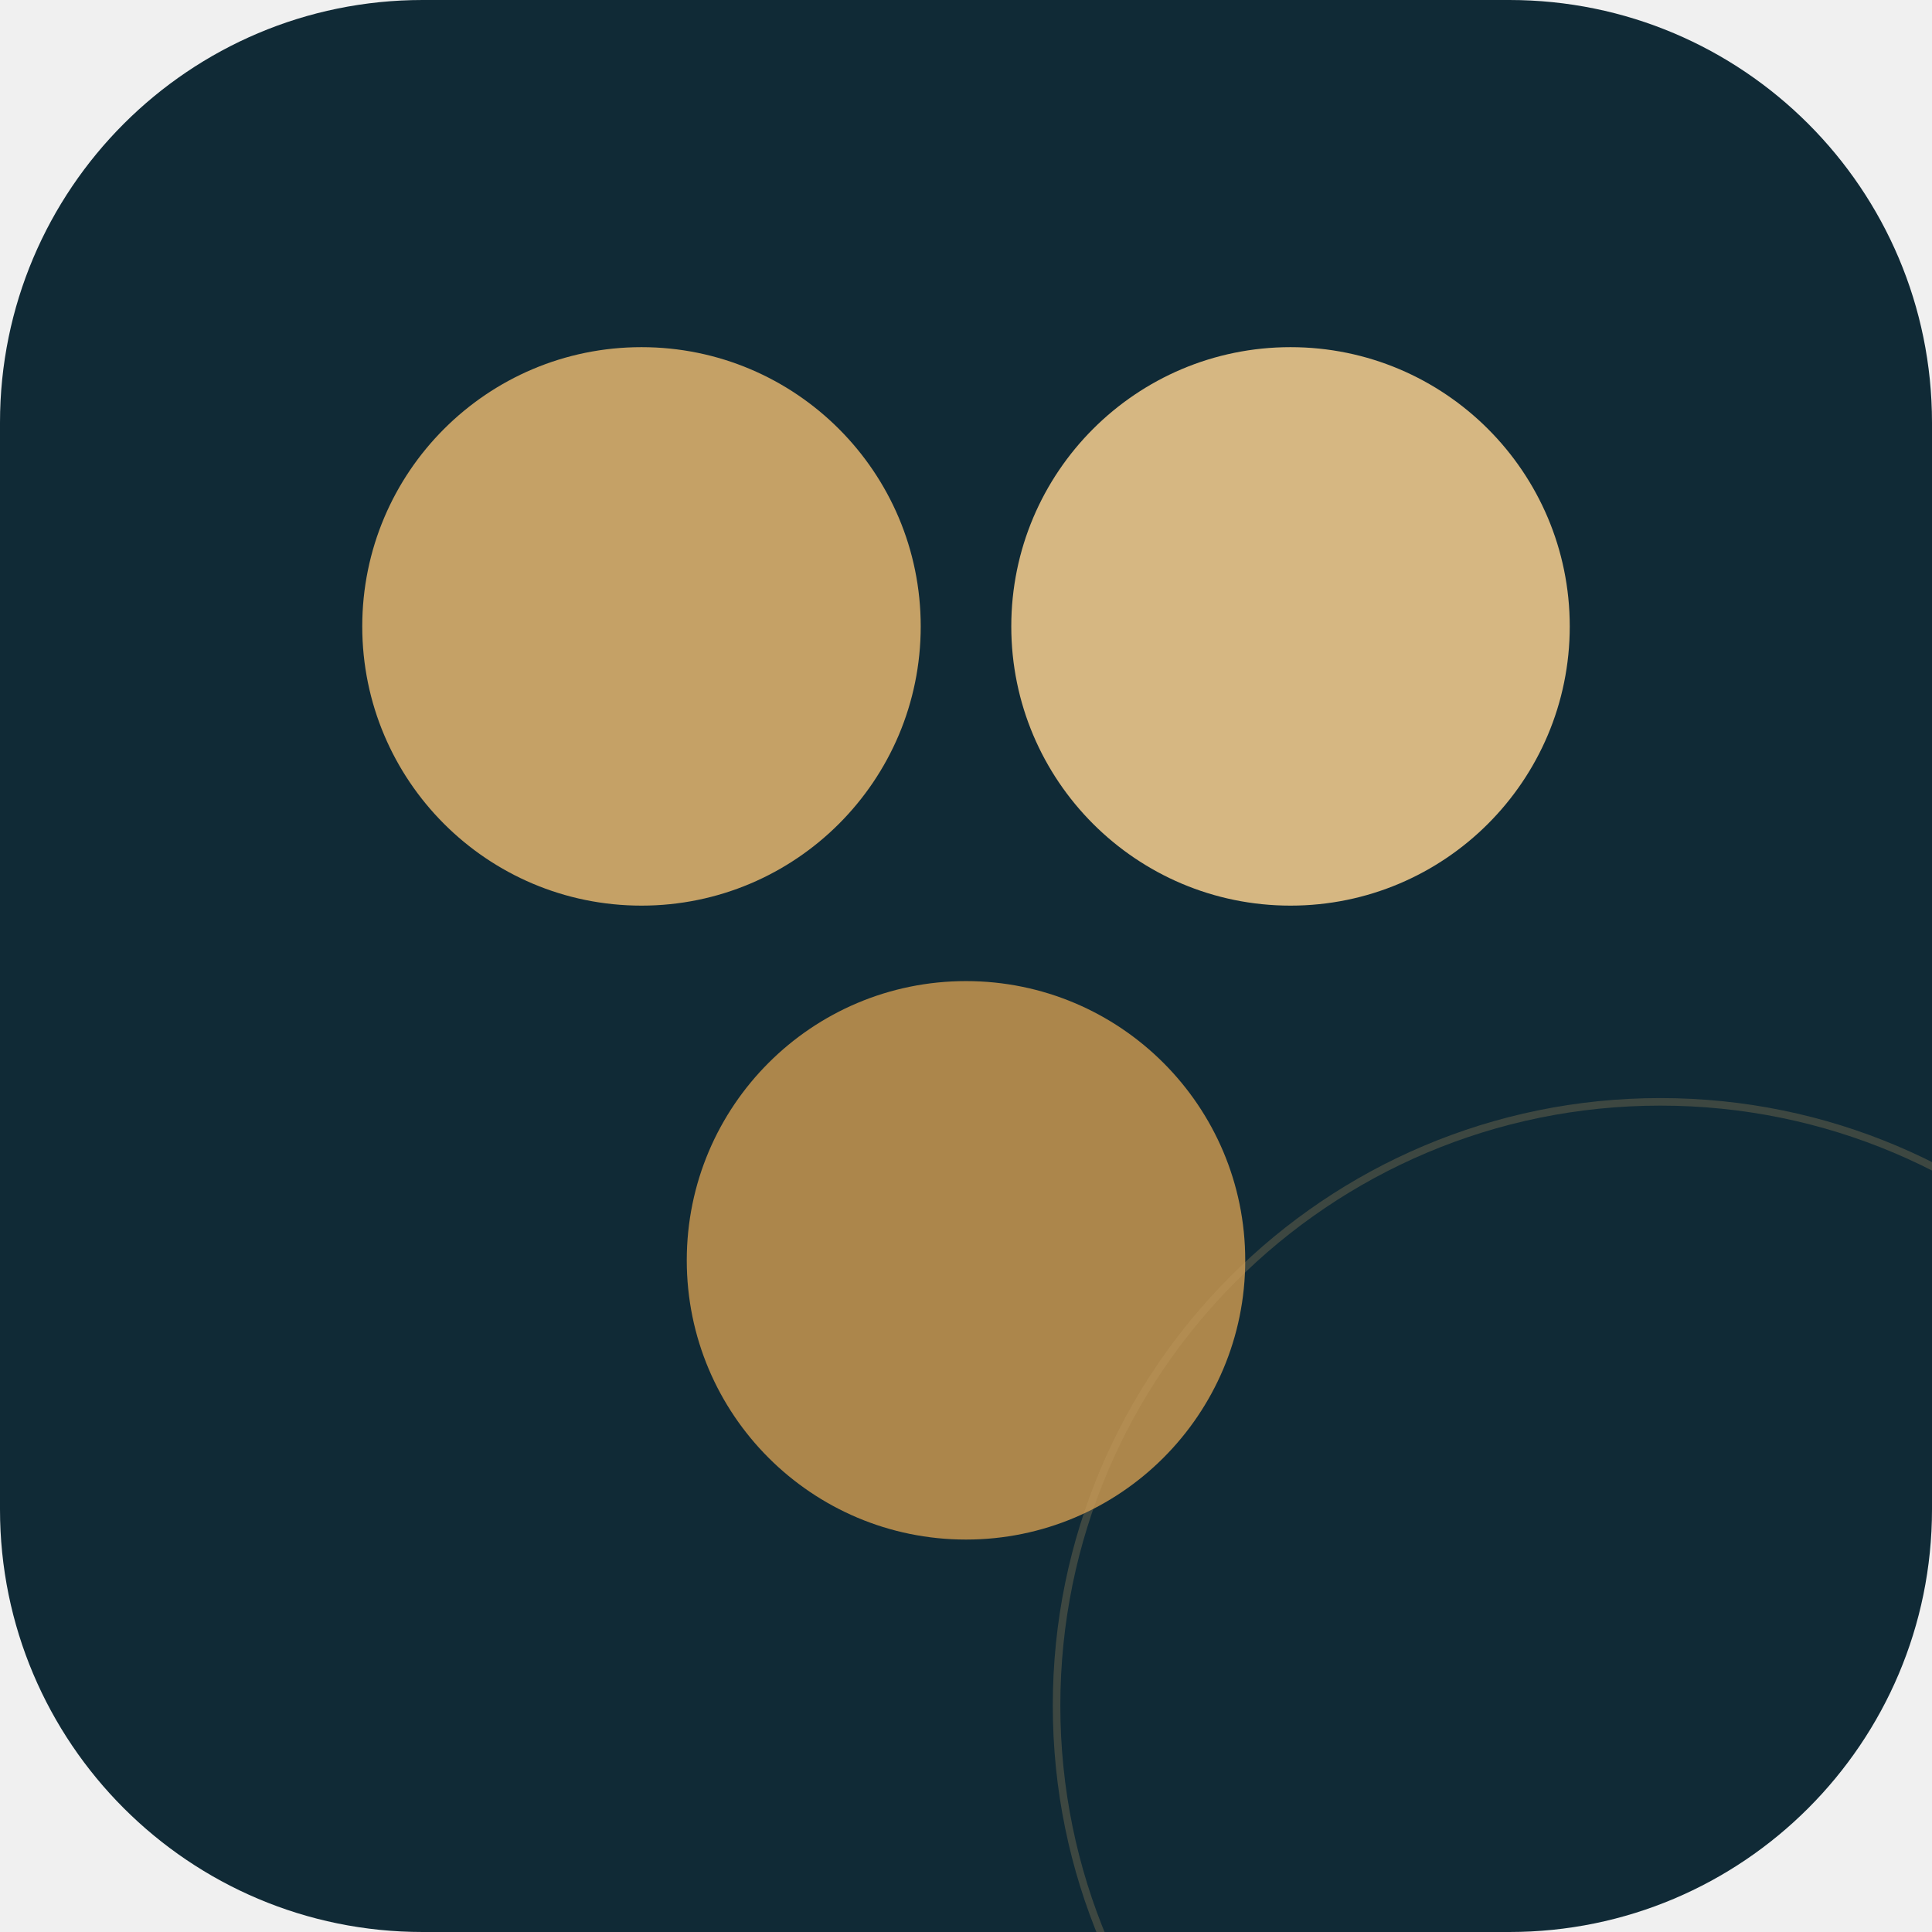
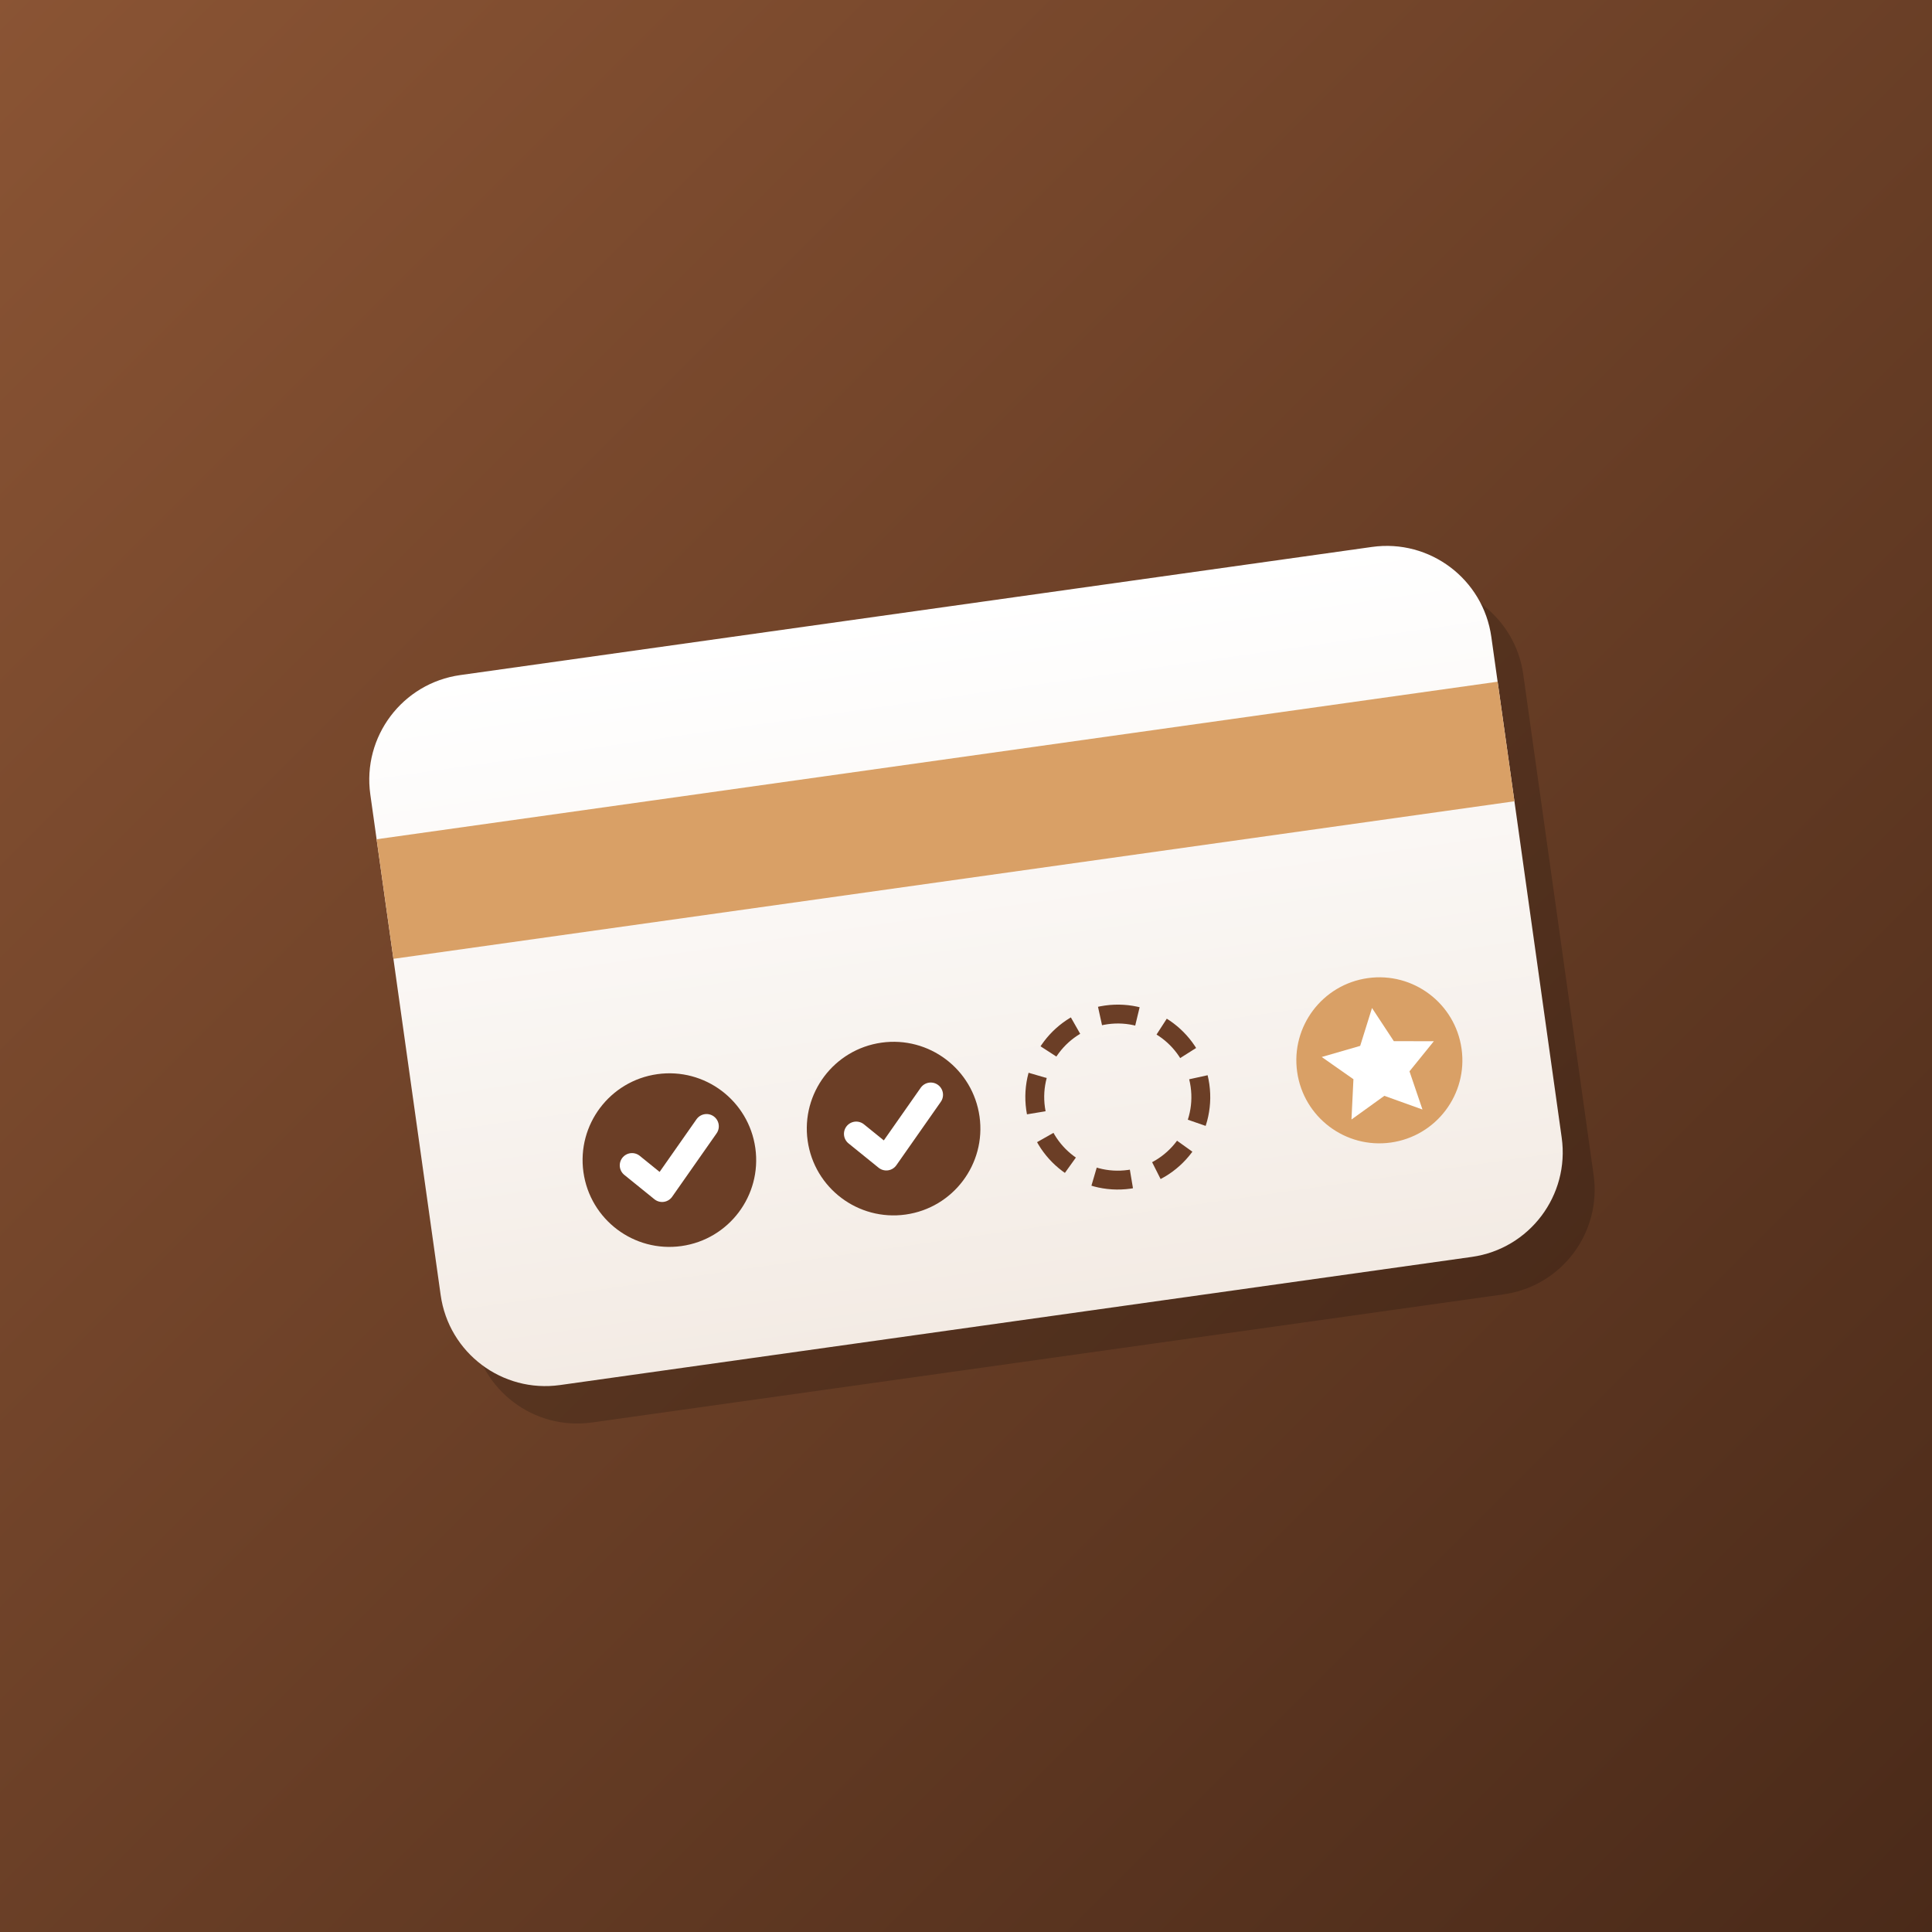
- <svg xmlns="http://www.w3.org/2000/svg" viewBox="0 0 512 512">
-   <rect width="512" height="512" rx="112" fill="#102A36" />
-   <circle cx="170" cy="166" r="74" fill="#C5A166" />
-   <circle cx="342" cy="166" r="74" fill="#D6B782" />
-   <circle cx="256" cy="334" r="74" fill="#AC864B" />
-   <circle cx="440" cy="452" r="160" fill="none" stroke="#C5A166" stroke-opacity=".25" stroke-width="2" />
+ <svg xmlns="http://www.w3.org/2000/svg" viewBox="0 0 1024 1024" width="1024" height="1024">
+   <defs>
+     <linearGradient id="bg" x1="0" y1="0" x2="1" y2="1">
+       <stop offset="0" stop-color="#8a5434" />
+       <stop offset="1" stop-color="#4a2a19" />
+     </linearGradient>
+     <linearGradient id="card" x1="0" y1="0" x2="0" y2="1">
+       <stop offset="0" stop-color="#ffffff" />
+       <stop offset="1" stop-color="#f3ebe4" />
+     </linearGradient>
+   </defs>
+   <rect width="1024" height="1024" fill="url(#bg)" />
+   <g transform="translate(512 512) rotate(-8)">
+     <rect x="-300" y="-190" width="600" height="380" rx="56" fill="#000" opacity=".18" transform="translate(14 22)" />
+     <rect x="-300" y="-190" width="600" height="380" rx="56" fill="url(#card)" />
+     <rect x="-300" y="-110" width="600" height="64" fill="#d9a066" />
+     <g transform="translate(-170 80)">
+       <circle cx="0" cy="0" r="46" fill="#6b3e26" />
+       <path d="M-20 0 l14 15 l28 -30" fill="none" stroke="#fff" stroke-width="13" stroke-linecap="round" stroke-linejoin="round" />
+       <circle cx="120" cy="0" r="46" fill="#6b3e26" />
+       <path d="M100 0 l14 15 l28 -30" fill="none" stroke="#fff" stroke-width="13" stroke-linecap="round" stroke-linejoin="round" />
+       <circle cx="240" cy="0" r="44" fill="none" stroke="#6b3e26" stroke-width="10" stroke-dasharray="20 14" />
+     </g>
+     <circle cx="210" cy="80" r="44" fill="#d9a066" />
+     <path d="M210 52 l9 19 21 3 -15 14 4 21 -19 -10 -19 10 4 -21 -15 -14 21 -3z" fill="#fff" />
+   </g>
</svg>
